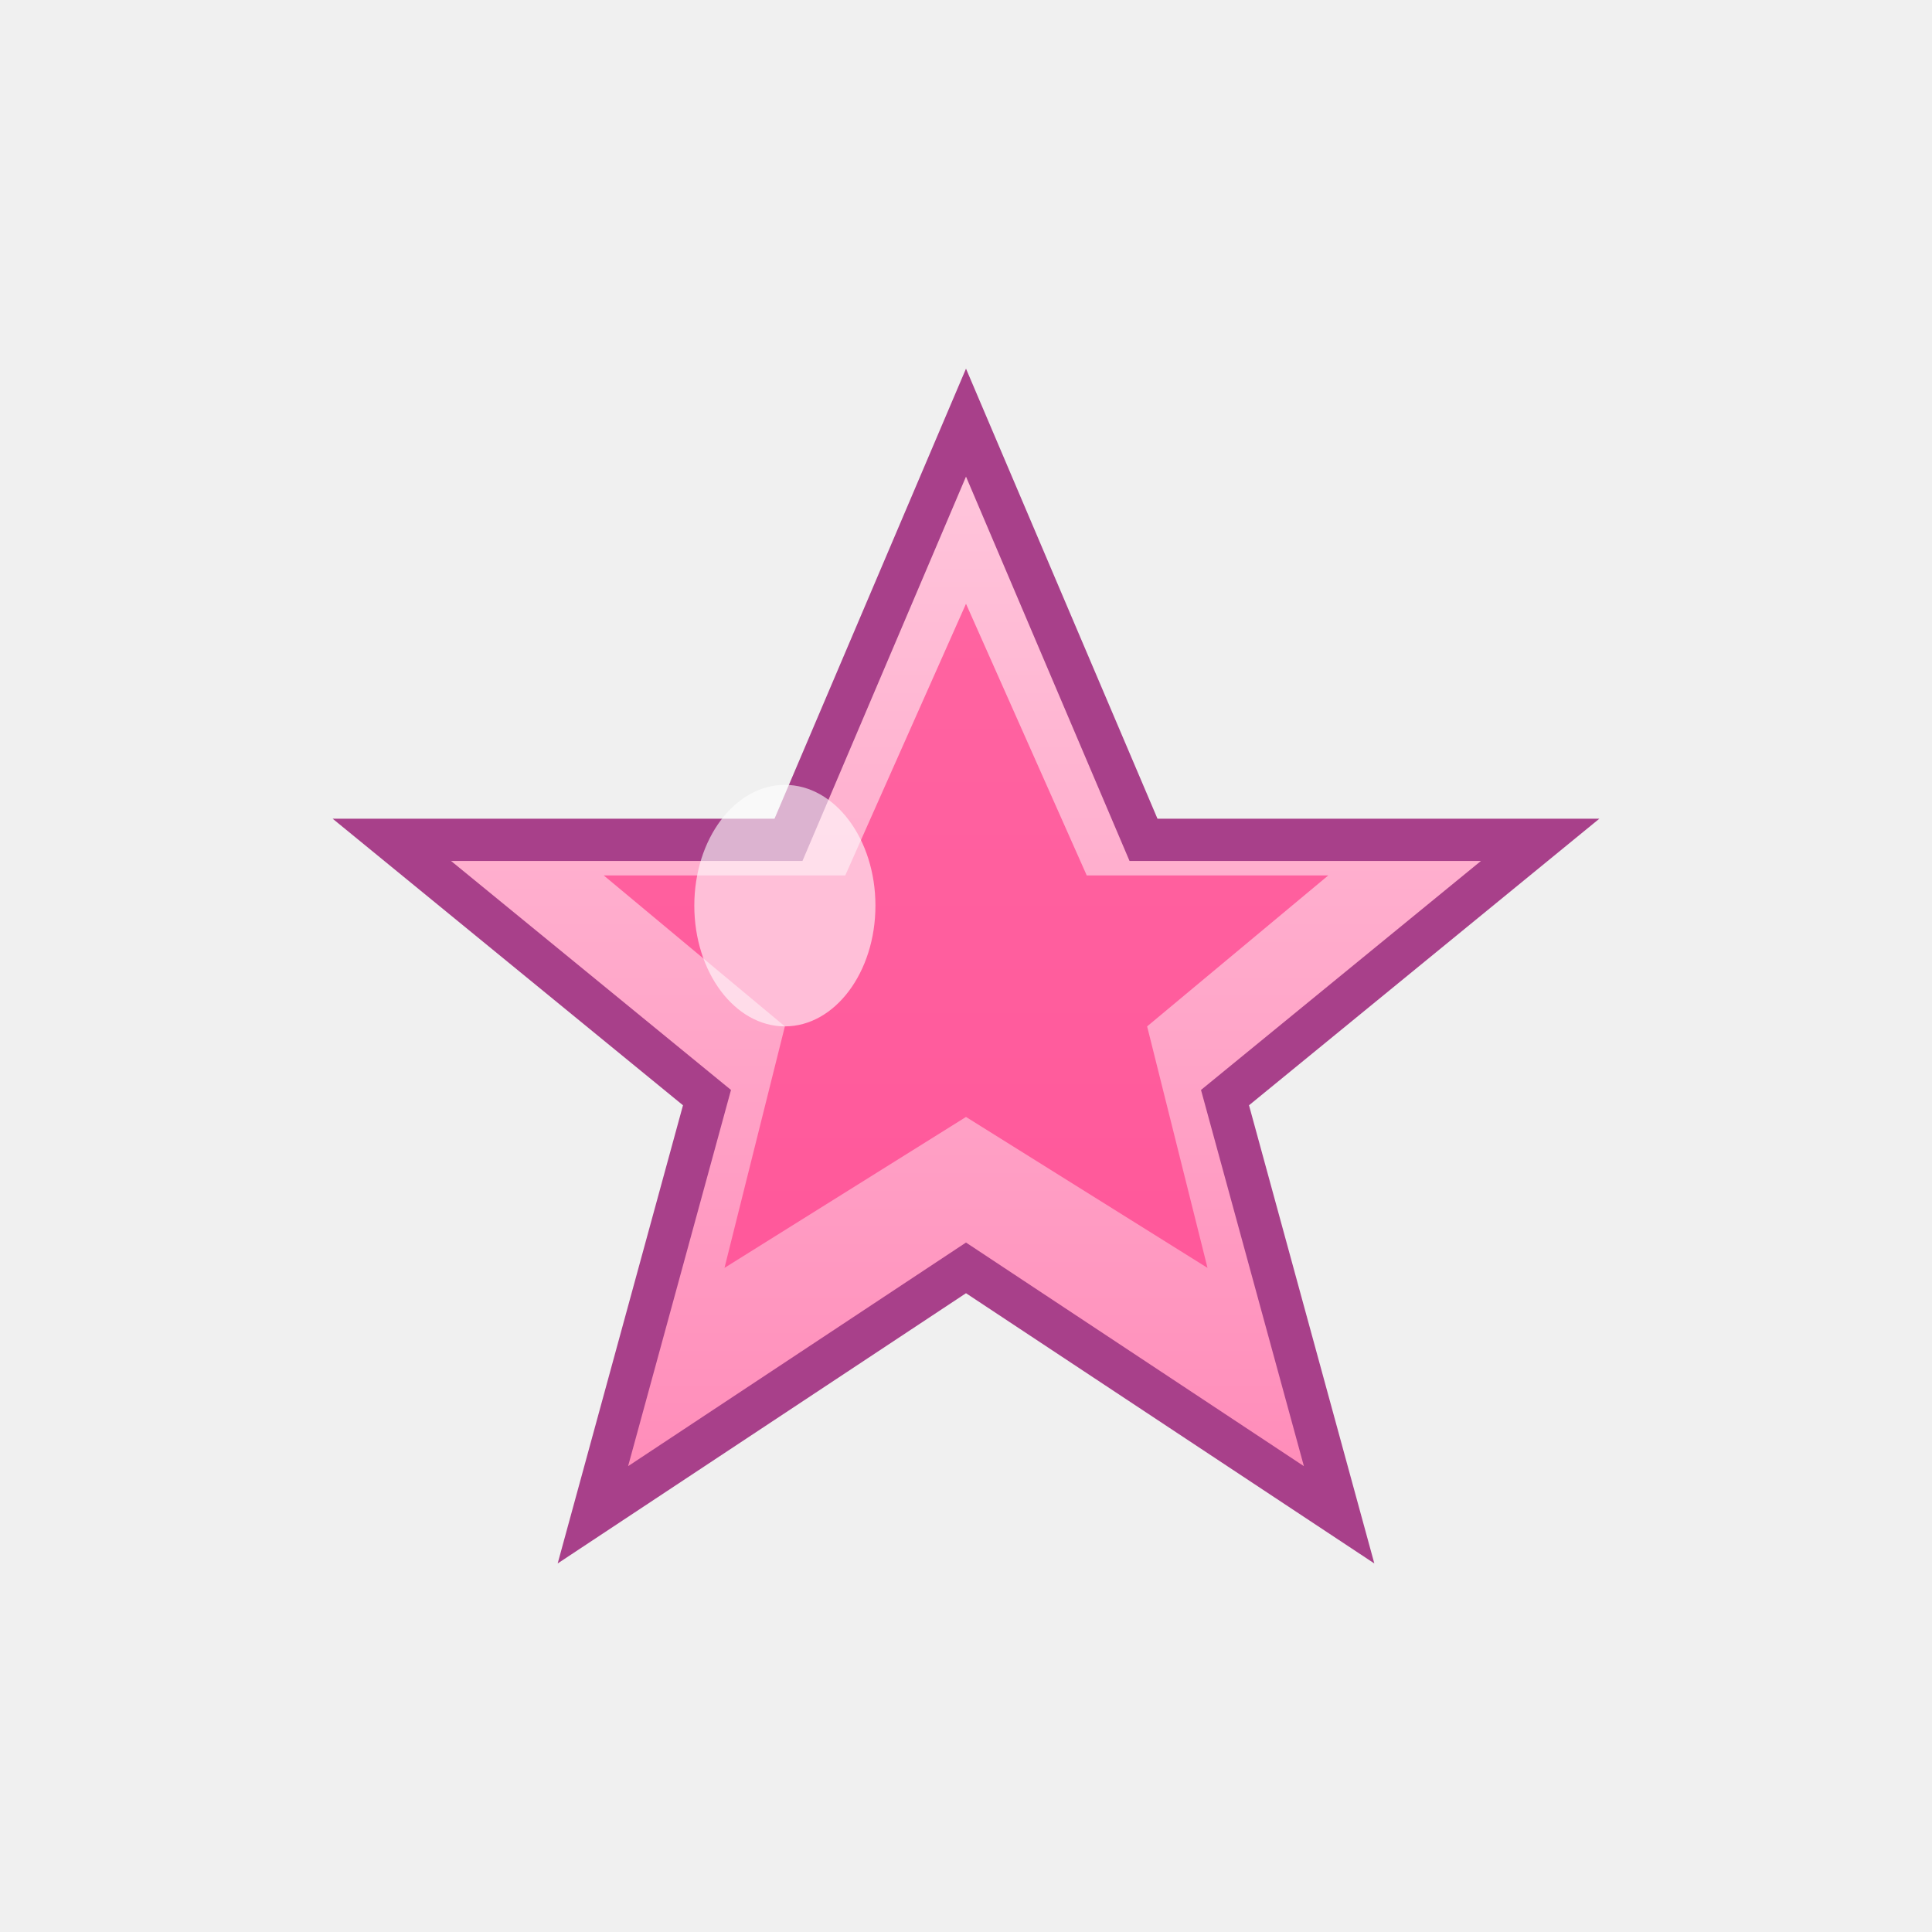
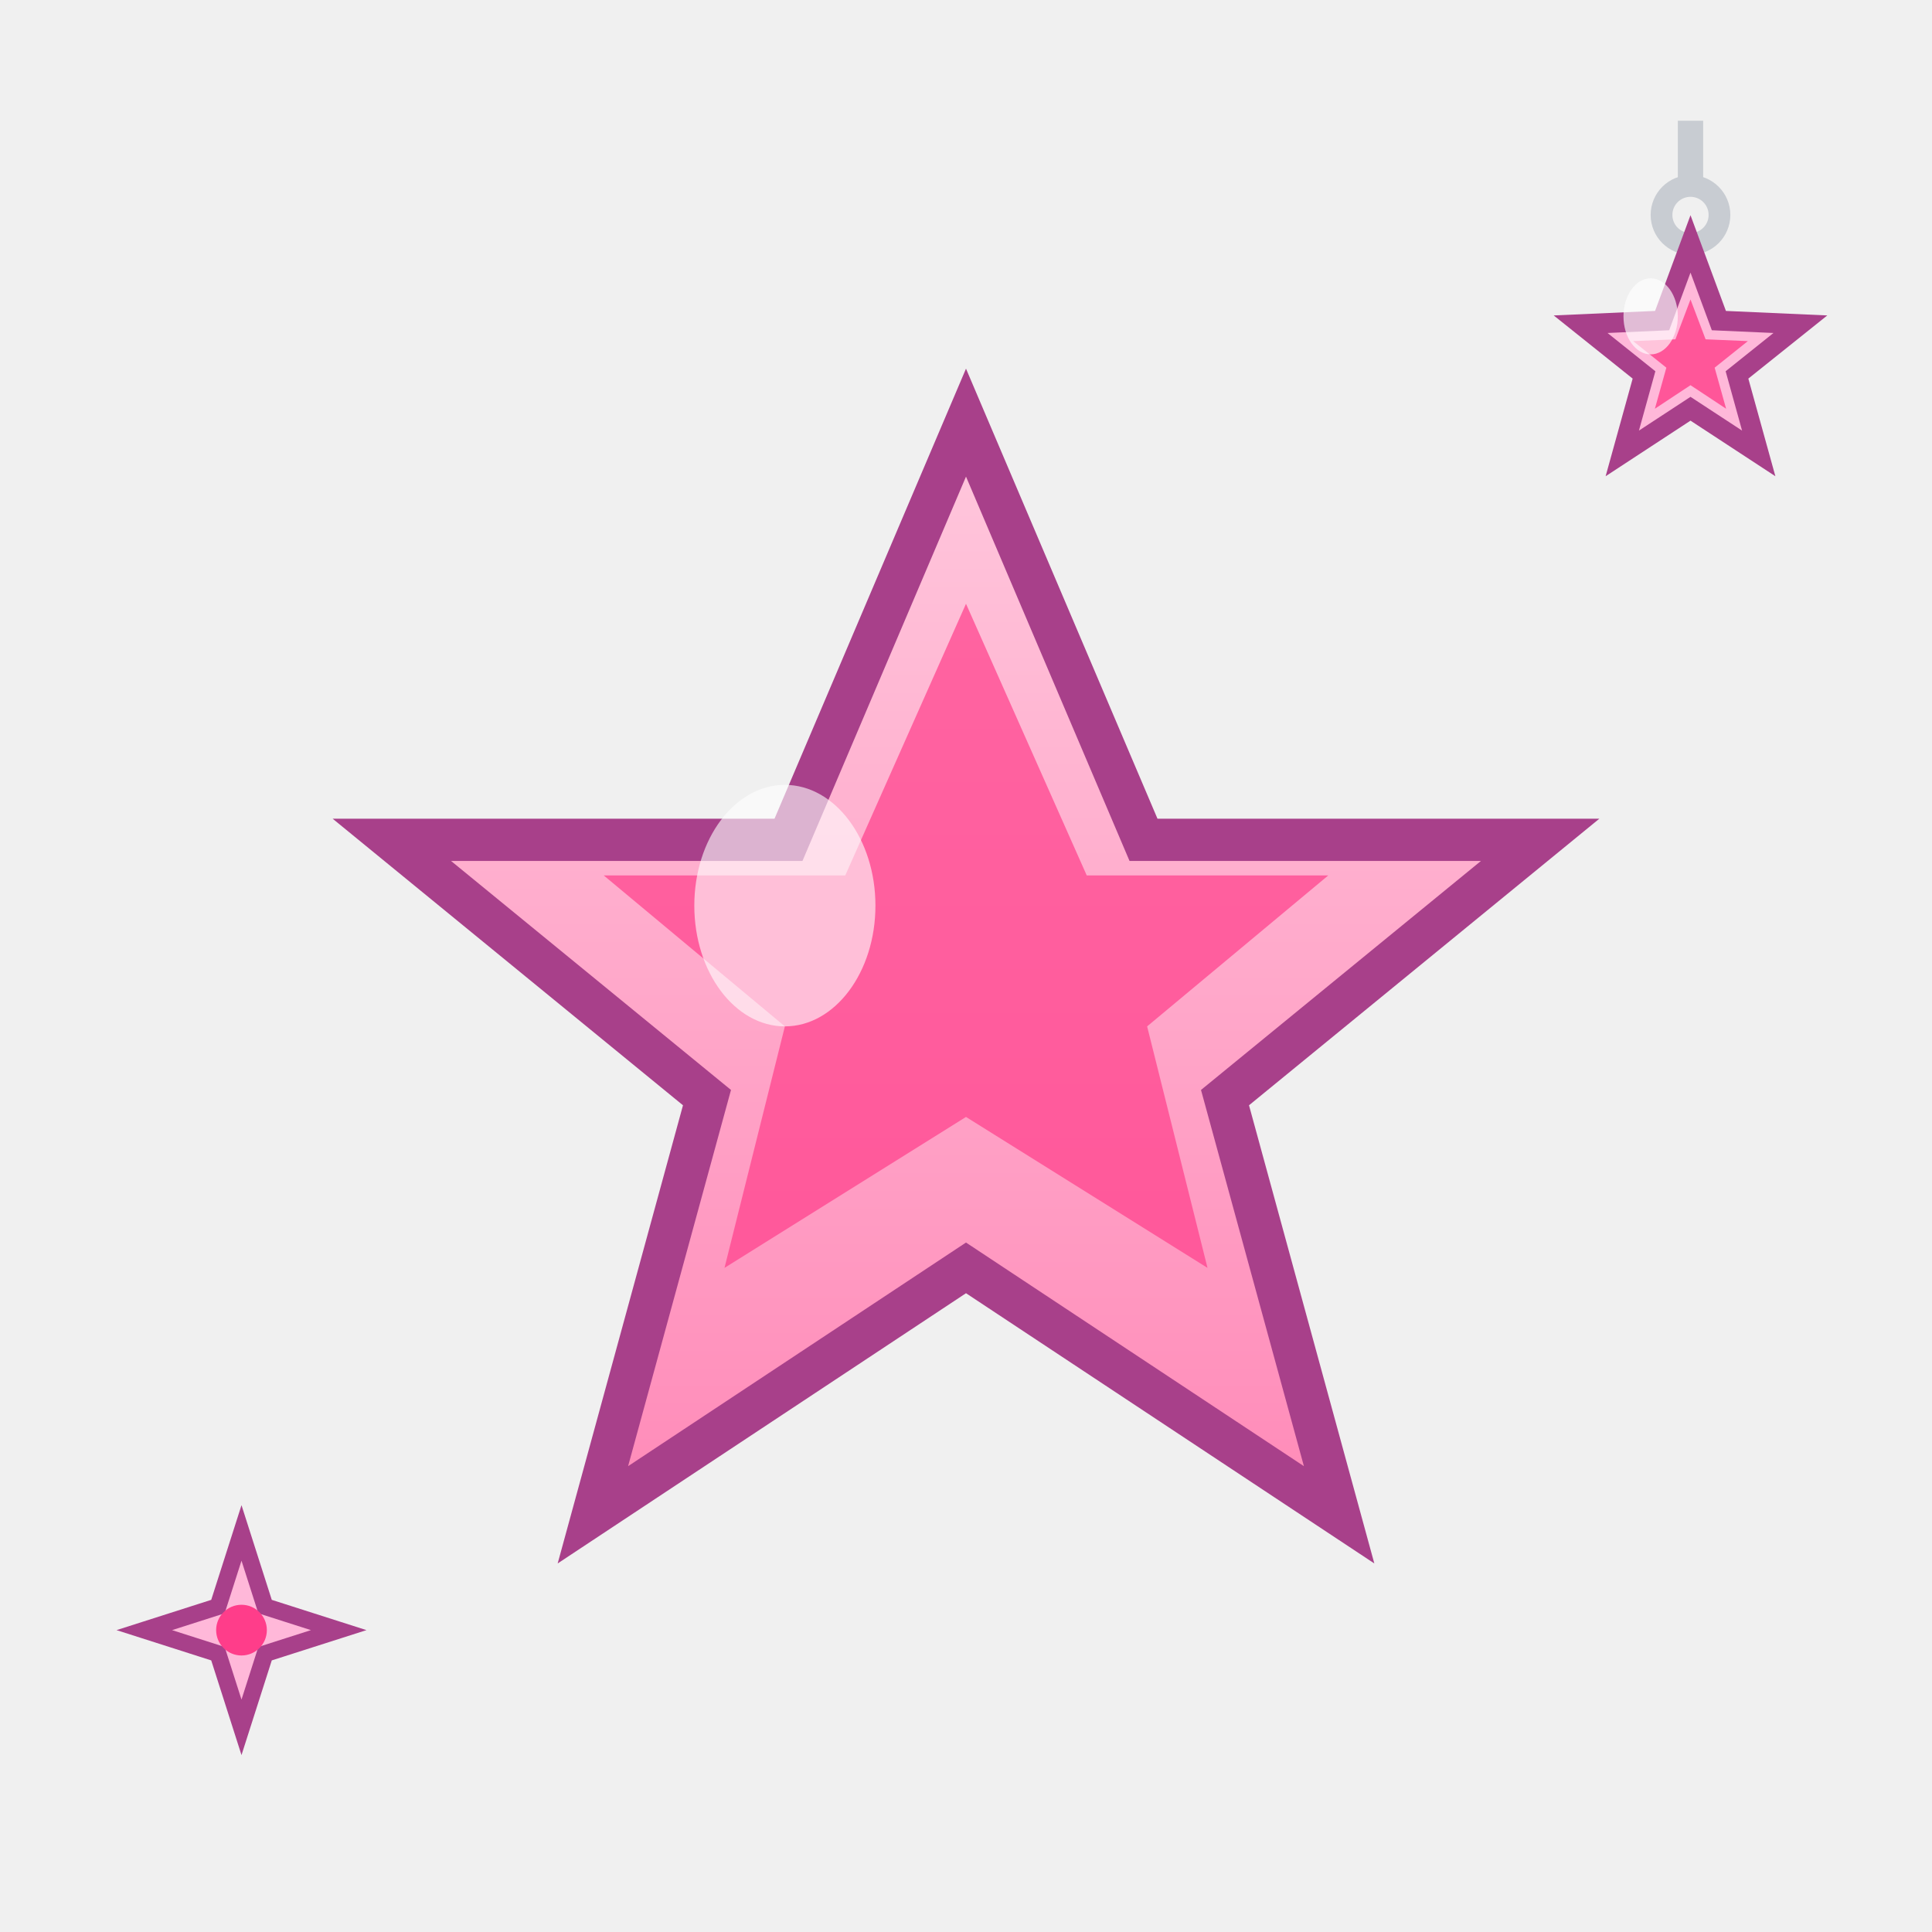
<svg xmlns="http://www.w3.org/2000/svg" viewBox="0 0 32 32" width="32" height="32">
  <defs>
    <linearGradient id="chm_d" x1="0%" y1="0%" x2="0%" y2="100%">
      <stop offset="0%" stop-color="#FFC8DD" />
      <stop offset="100%" stop-color="#FF8AB8" />
    </linearGradient>
  </defs>
  <g transform="translate(16 17)">
    <path d="M 0 -10 L 2.94 -3.09 L 9.51 -3.09 L 4.29 1.18 L 6.18 8.09 L 0 4 L -6.18 8.09 L -4.29 1.18 L -9.51 -3.09 L -2.94 -3.09 Z" fill="url(#chm_d)" stroke="#A8408A" stroke-width="0.7" />
    <path d="M 0 -7 L 2 -2.5 L 6 -2.5 L 3 0 L 4 4 L 0 1.5 L -4 4 L -3 0 L -6 -2.5 L -2 -2.5 Z" fill="#FF3D8A" opacity="0.7" />
    <ellipse cx="-3" cy="-2" rx="1.5" ry="2" fill="#FFFFFF" opacity="0.6" />
  </g>
+   <g transform="translate(28 2)">
+     <g>
+       <animateTransform attributeName="transform" type="rotate" values="0 0 0; 12 0 0; 0 0 0; -12 0 0; 0 0 0" dur="1.1s" begin="0s" repeatCount="indefinite" additive="sum" />
+       <line x1="0" y1="0" x2="0" y2="1.14" stroke="#C8CCD2" stroke-width="0.42" />
+       <circle cx="0" cy="1.56" r="0.48" fill="none" stroke="#C8CCD2" stroke-width="0.36" />
+       <path d="M 0.00 2.04 L 0.47 3.31 L 1.82 3.37 L 0.77 4.21 L 1.13 5.51 L 0.00 4.77 L -1.13 5.51 L -0.77 4.21 L -1.82 3.37 L -0.47 3.31 Z" fill="#FFB8D9" stroke="#A8408A" stroke-width="0.33" />
+       <path d="M 0.00 2.96 L 0.25 3.62 L 0.95 3.65 L 0.40 4.09 L 0.59 4.77 L 0.00 4.38 L -0.59 4.77 L -0.40 4.09 L -0.95 3.65 L -0.25 3.62 Z" fill="#FF3D8A" opacity="0.8" />
+       <ellipse cx="-0.66" cy="3.24" rx="0.45" ry="0.63" fill="#FFFFFF" opacity="0.65" />
+     </g>
+   </g>
+   <g transform="translate(4 27)">
+     <g>
+       <animateTransform attributeName="transform" type="scale" values="1 1; 1.3 1.3; 1 1" dur="0.8s" begin="0.2s" repeatCount="indefinite" additive="sum" />
+       <animate attributeName="opacity" values="0.65;1;0.65" dur="0.8s" begin="0.2s" repeatCount="indefinite" />
+       <path d="M 0 -1.61 L 0.39 -0.39 L 1.61 0 L 0.39 0.39 L 0 1.61 L -0.39 0.39 L -1.61 0 L -0.39 -0.39 Z" fill="#FFB8D9" stroke="#A8408A" stroke-width="0.28" />
+       <circle cx="0" cy="0" r="0.42" fill="#FF3D8A" />
+     </g>
+   </g>
</svg>
